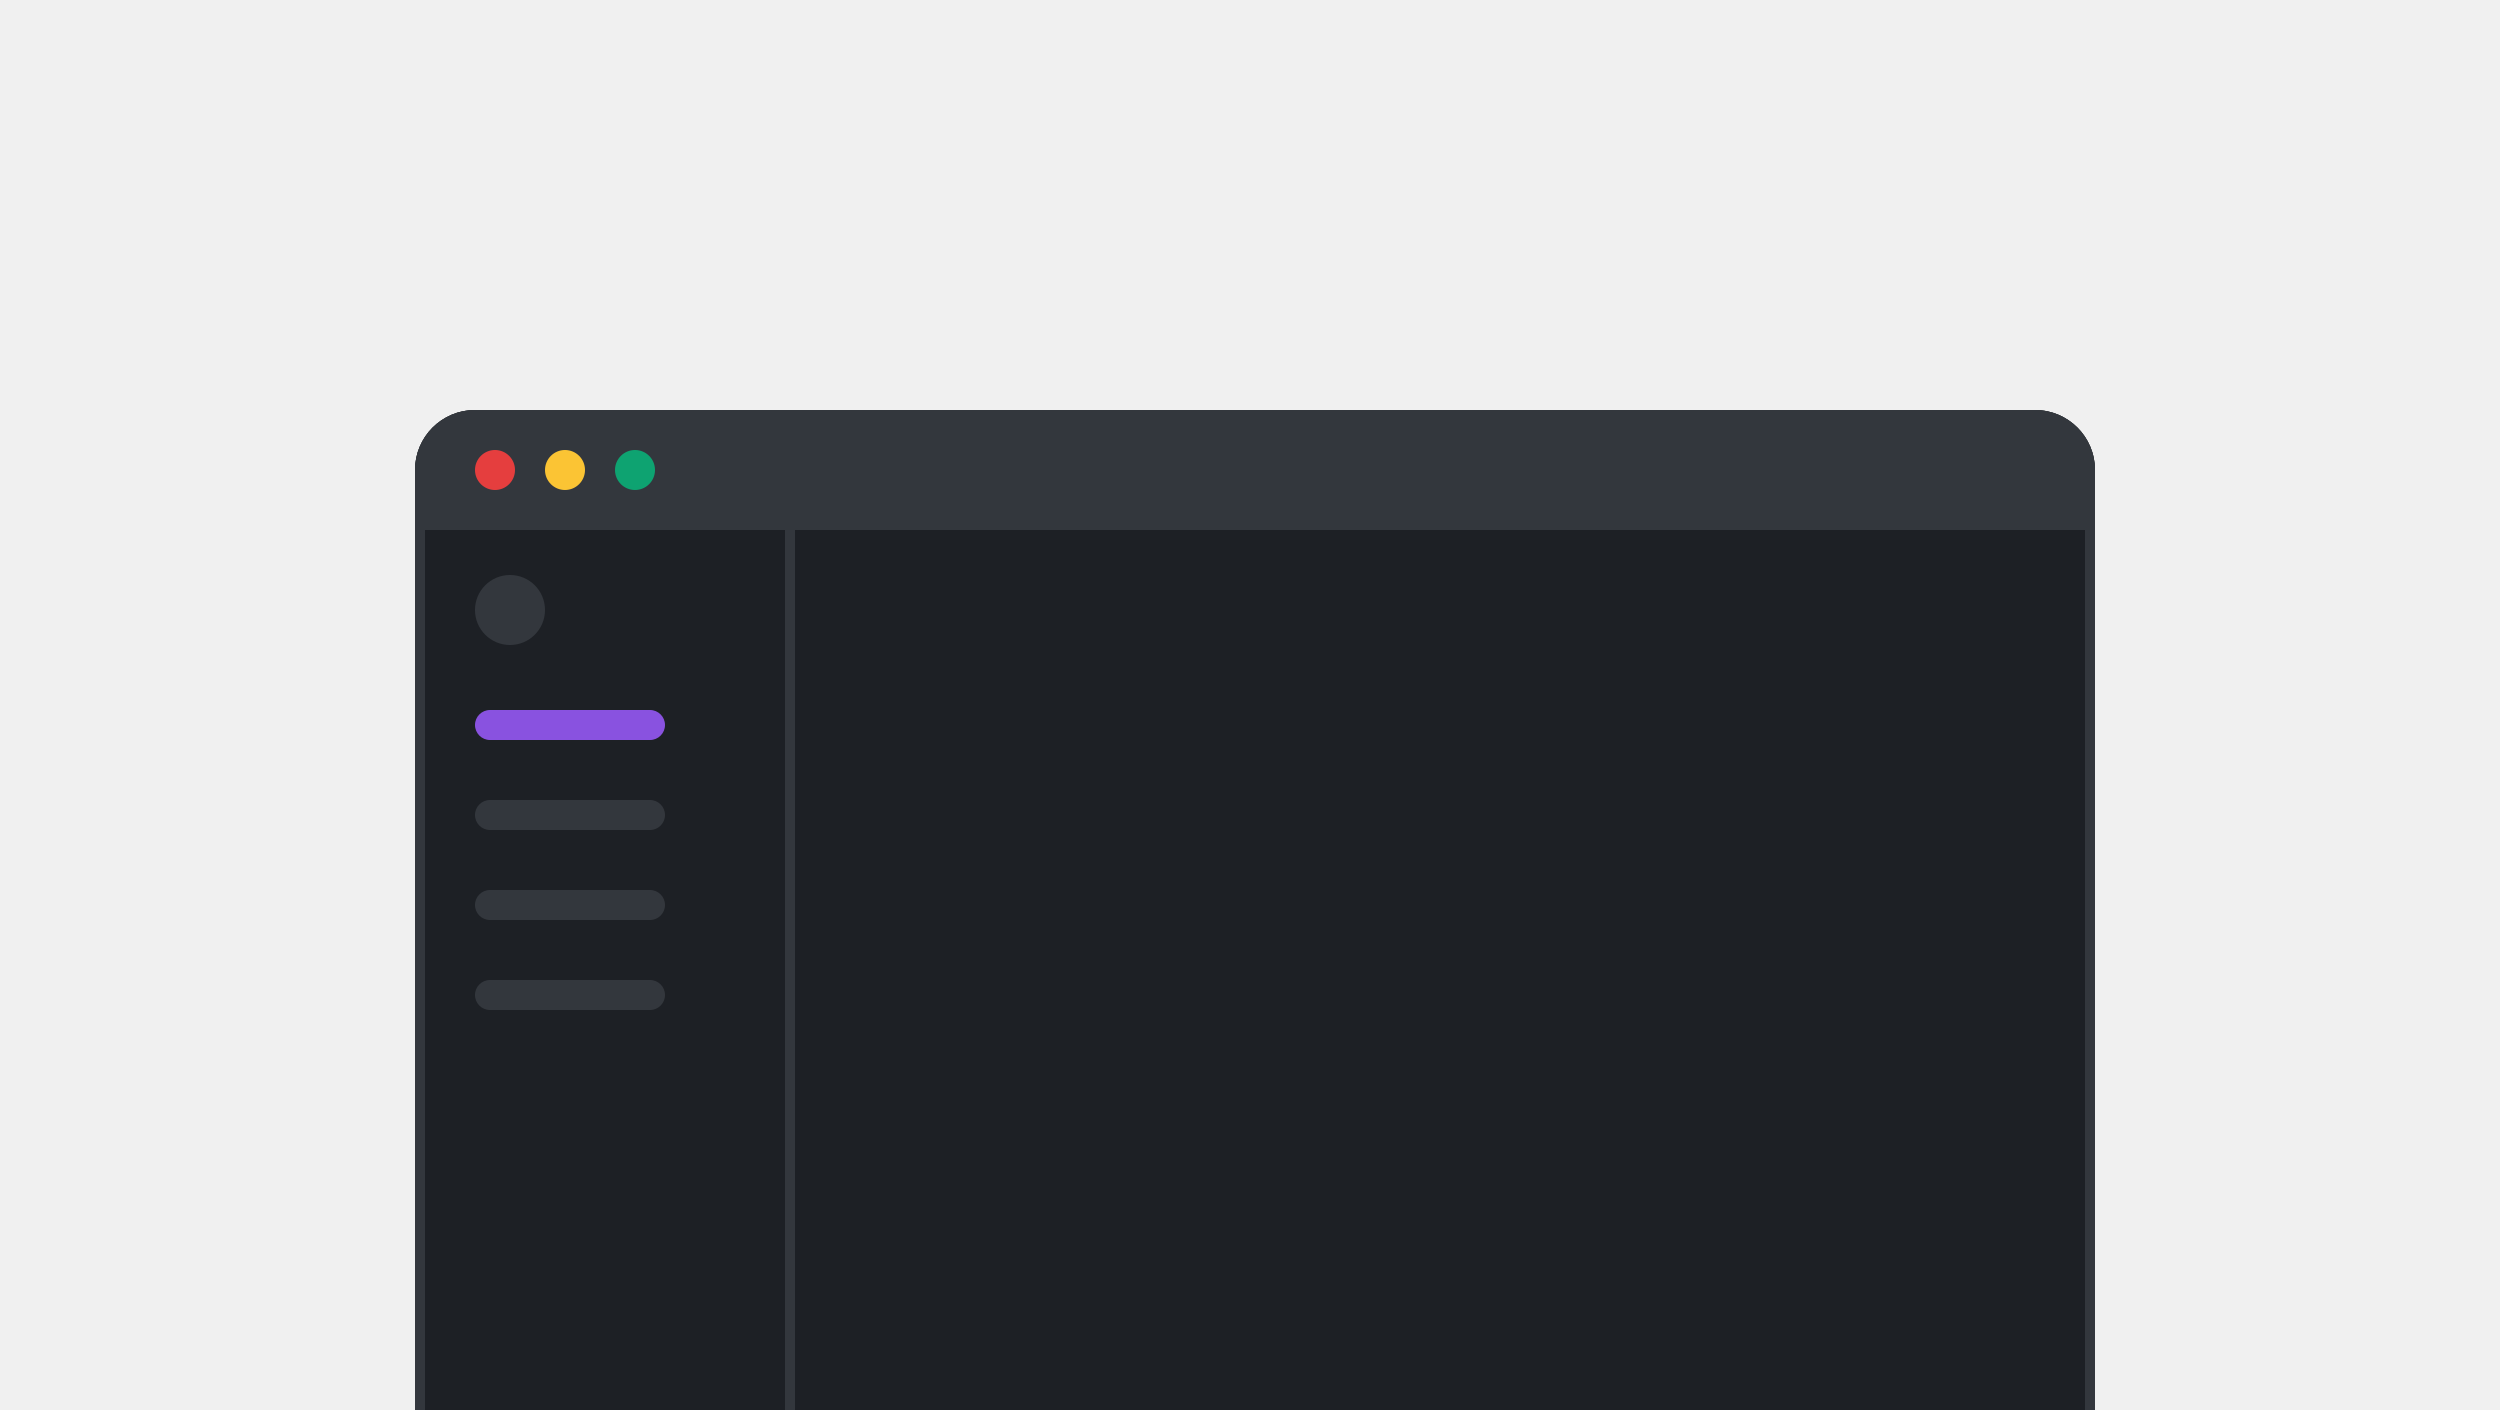
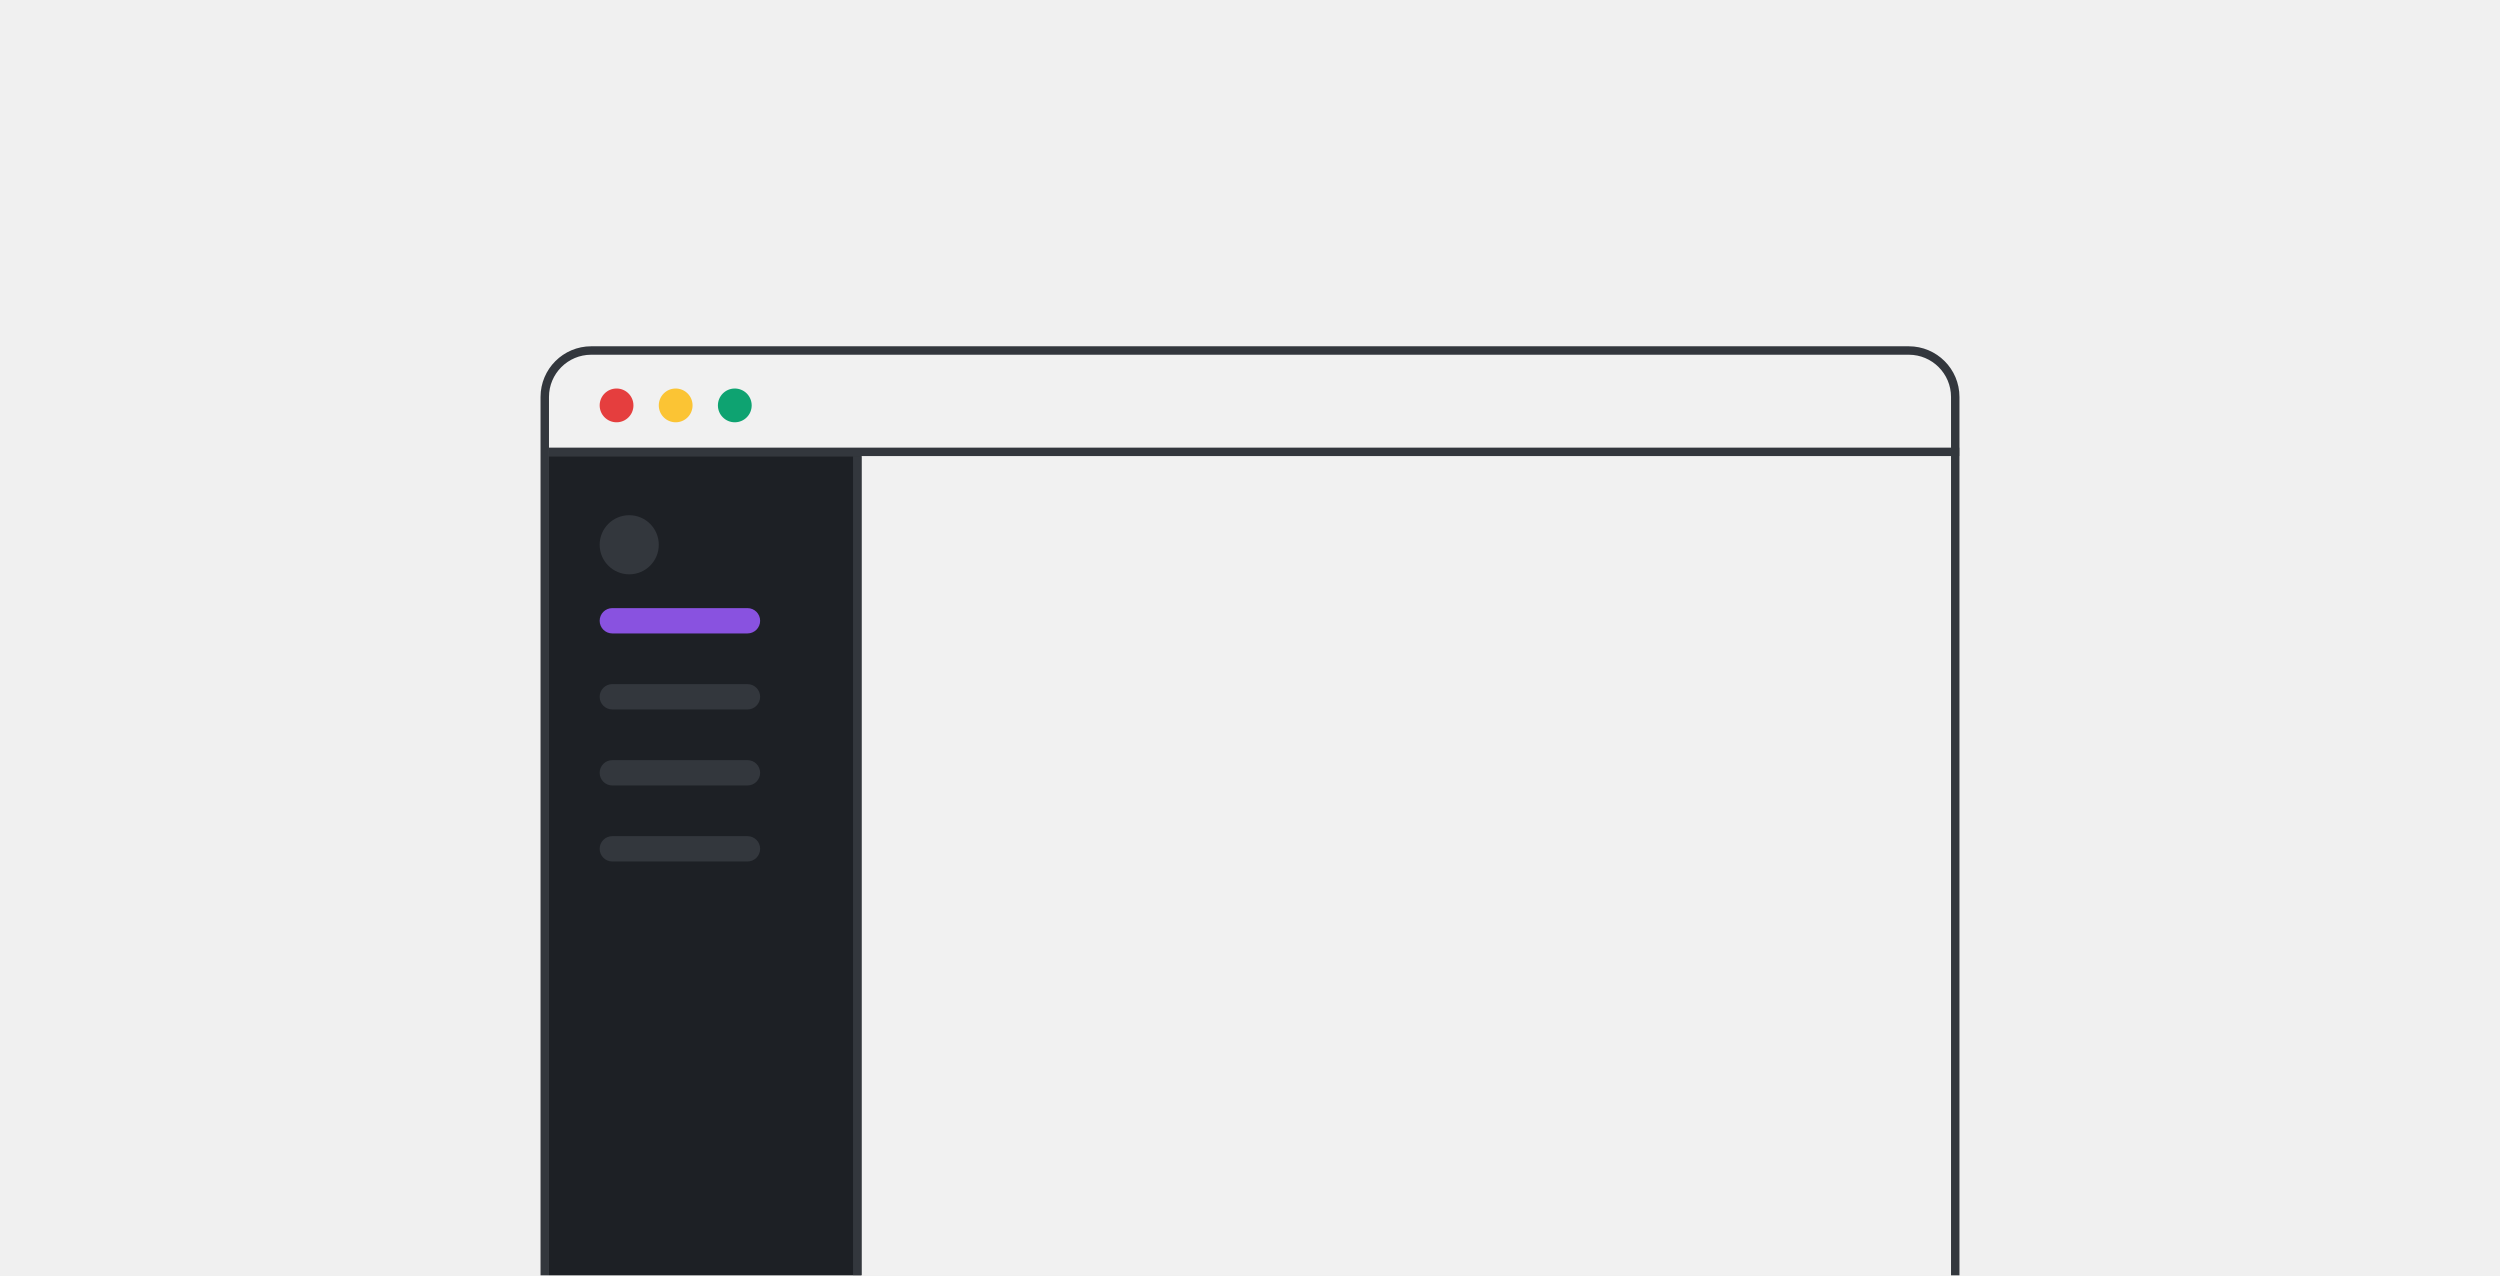
- <svg xmlns="http://www.w3.org/2000/svg" width="250" height="141" viewBox="0 0 250 141" fill="none">
-   <g clip-path="url(#clip0_10_5128)">
-     <g clip-path="url(#clip1_10_5128)">
-       <path d="M41.5 47C41.5 43.686 44.186 41 47.5 41H203.5C206.814 41 209.5 43.686 209.5 47V146C209.5 149.314 206.814 152 203.5 152H47.5C44.186 152 41.5 149.314 41.5 146V47Z" fill="#1D2025" />
-       <mask id="path-3-inside-1_10_5128" fill="white">
-         <path d="M41.5 41H209.5V53H41.5V41Z" />
-       </mask>
-       <path d="M41.5 41H209.5V53H41.5V41Z" fill="#33373D" />
-       <path d="M209.5 52H41.5V54H209.5V52Z" fill="#33373D" mask="url(#path-3-inside-1_10_5128)" />
-       <rect x="47.5" y="45" width="4" height="4" rx="2" fill="#E53E3E" />
-       <rect x="54.5" y="45" width="4" height="4" rx="2" fill="#FBC434" />
-       <rect x="61.5" y="45" width="4" height="4" rx="2" fill="#0EA371" />
-       <g clip-path="url(#clip2_10_5128)">
-         <mask id="path-8-inside-2_10_5128" fill="white">
-           <path d="M41.5 53H79.5V149H41.5V53Z" />
-         </mask>
-         <rect x="47.5" y="57.5" width="7" height="7" rx="3.5" fill="#33373D" />
-         <rect x="47.5" y="71" width="19" height="3" rx="1.5" fill="#8952E0" />
-         <rect x="47.5" y="80" width="19" height="3" rx="1.5" fill="#33373D" />
-         <rect x="47.5" y="89" width="19" height="3" rx="1.5" fill="#33373D" />
-         <rect x="47.5" y="98" width="19" height="3" rx="1.5" fill="#33373D" />
-       </g>
-       <path d="M78.5 53V149H80.5V53H78.5Z" fill="#33373D" mask="url(#path-8-inside-2_10_5128)" />
-     </g>
-     <path d="M42 47C42 43.962 44.462 41.5 47.5 41.5H203.5C206.538 41.5 209 43.962 209 47V146C209 149.038 206.538 151.5 203.5 151.5H47.5C44.462 151.5 42 149.038 42 146V47Z" stroke="#33373D" />
+ <svg xmlns="http://www.w3.org/2000/svg" width="296" height="151" viewBox="0 0 296 151" fill="none">
+   <g clip-path="url(#clip0_227_13318)">
+     <path d="M64.5 47C64.5 43.962 66.962 41.5 70 41.5H226C229.038 41.5 231.5 43.962 231.5 47V184C231.5 187.038 229.038 189.5 226 189.5H70C66.962 189.5 64.5 187.038 64.5 184V47Z" fill="white" fill-opacity="0.04" />
+     <path d="M64.5 47C64.5 43.962 66.962 41.5 70 41.5H226C229.038 41.5 231.5 43.962 231.5 47V184C231.5 187.038 229.038 189.5 226 189.5H70C66.962 189.5 64.5 187.038 64.5 184V47Z" stroke="#33373D" />
+     <mask id="path-2-inside-1_227_13318" fill="white">
+       <path d="M65 47C65 44.239 67.239 42 70 42H227C229.761 42 232 44.239 232 47V54H65V47Z" />
+     </mask>
+     <path d="M65 42H232H65ZM232 55H65V53H232V55ZM65 54V42V54ZM232 42V54V42Z" fill="#33373D" mask="url(#path-2-inside-1_227_13318)" />
+     <rect x="71" y="46" width="4" height="4" rx="2" fill="#E53E3E" />
+     <rect x="78" y="46" width="4" height="4" rx="2" fill="#FBC434" />
+     <rect x="85" y="46" width="4" height="4" rx="2" fill="#0EA371" />
+     <mask id="path-7-inside-2_227_13318" fill="white">
+       <path d="M65 54H102V153H65V54Z" />
+     </mask>
+     <path d="M65 54H102V153H65V54Z" fill="#1D2025" />
+     <path d="M101 54V153H103V54H101Z" fill="#33373D" mask="url(#path-7-inside-2_227_13318)" />
+     <rect x="71" y="61" width="7" height="7" rx="3.5" fill="#33373D" />
+     <rect x="71" y="72" width="19" height="3" rx="1.5" fill="#8952E0" />
+     <rect x="71" y="81" width="19" height="3" rx="1.5" fill="#33373D" />
+     <rect x="71" y="90" width="19" height="3" rx="1.5" fill="#33373D" />
+     <rect x="71" y="99" width="19" height="3" rx="1.5" fill="#33373D" />
  </g>
  <defs>
-     <clipPath id="clip0_10_5128">
-       <rect width="249" height="141" fill="white" transform="translate(0.5)" />
-     </clipPath>
-     <clipPath id="clip1_10_5128">
-       <path d="M41.5 47C41.5 43.686 44.186 41 47.5 41H203.5C206.814 41 209.5 43.686 209.5 47V146C209.5 149.314 206.814 152 203.5 152H47.5C44.186 152 41.5 149.314 41.5 146V47Z" fill="white" />
-     </clipPath>
-     <clipPath id="clip2_10_5128">
-       <path d="M41.5 53H79.5V149H41.5V53Z" fill="white" />
+     <clipPath id="clip0_227_13318">
+       <rect width="296" height="151" fill="white" />
    </clipPath>
  </defs>
</svg>
